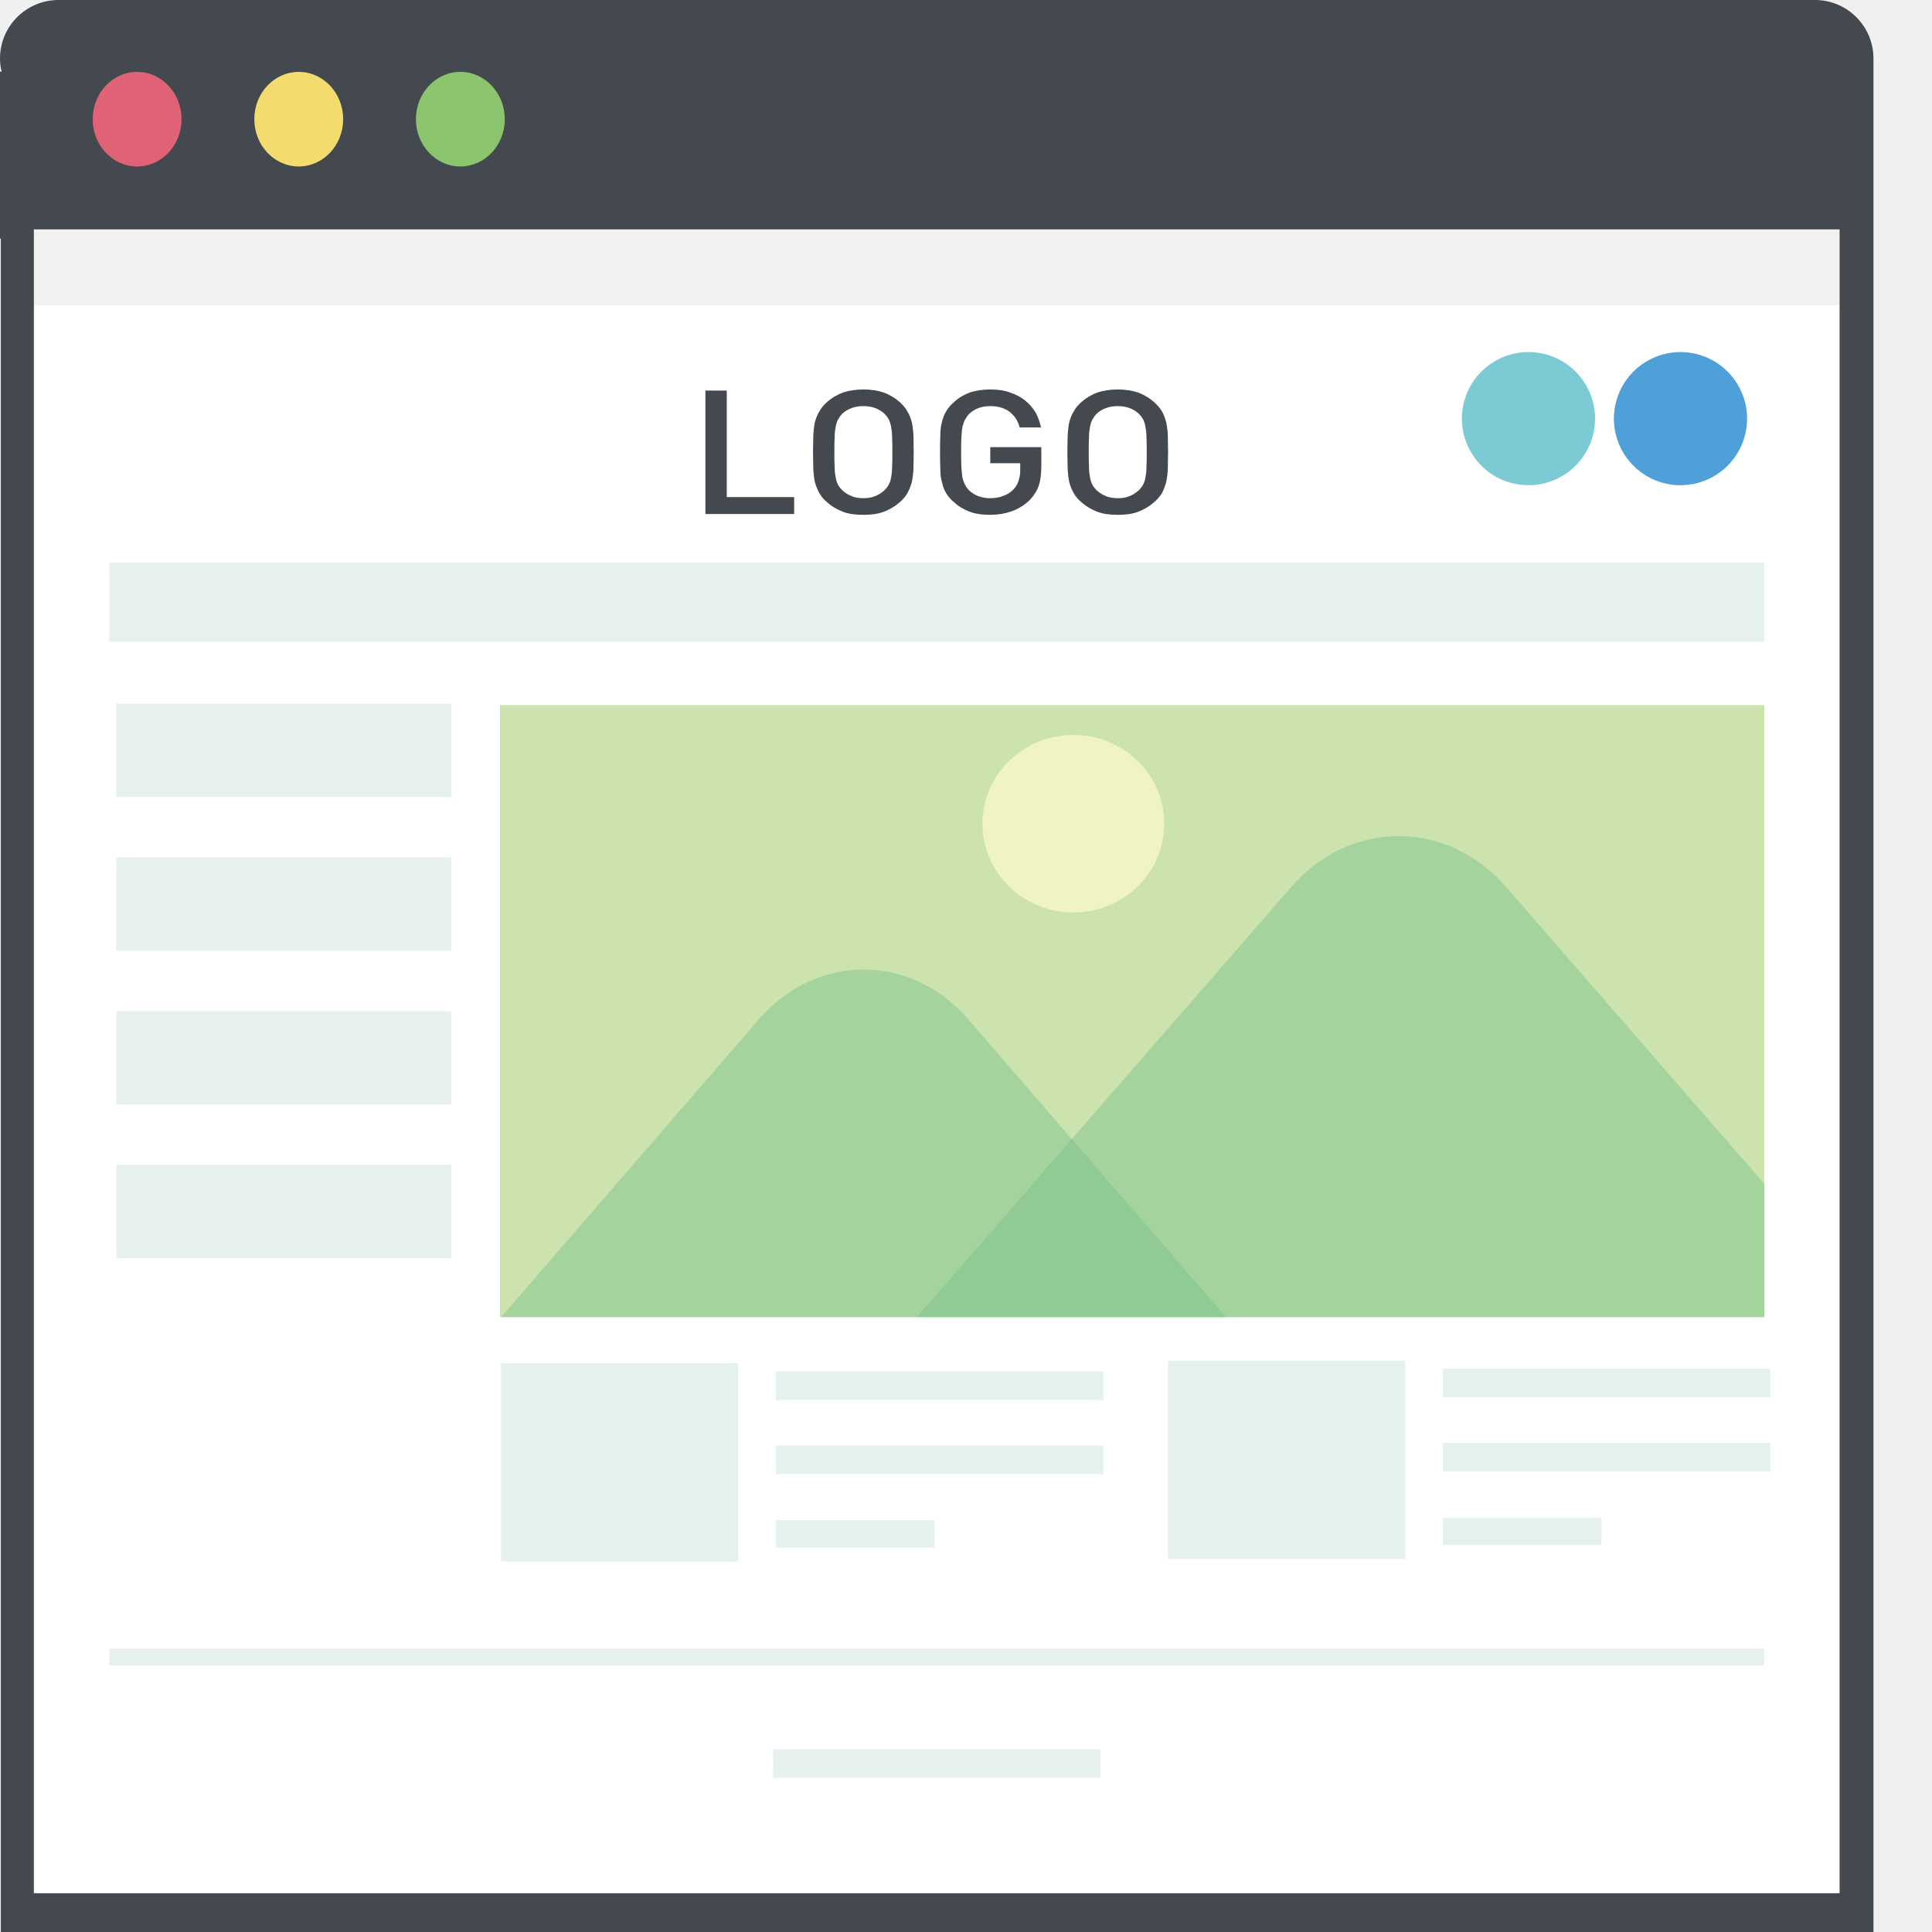
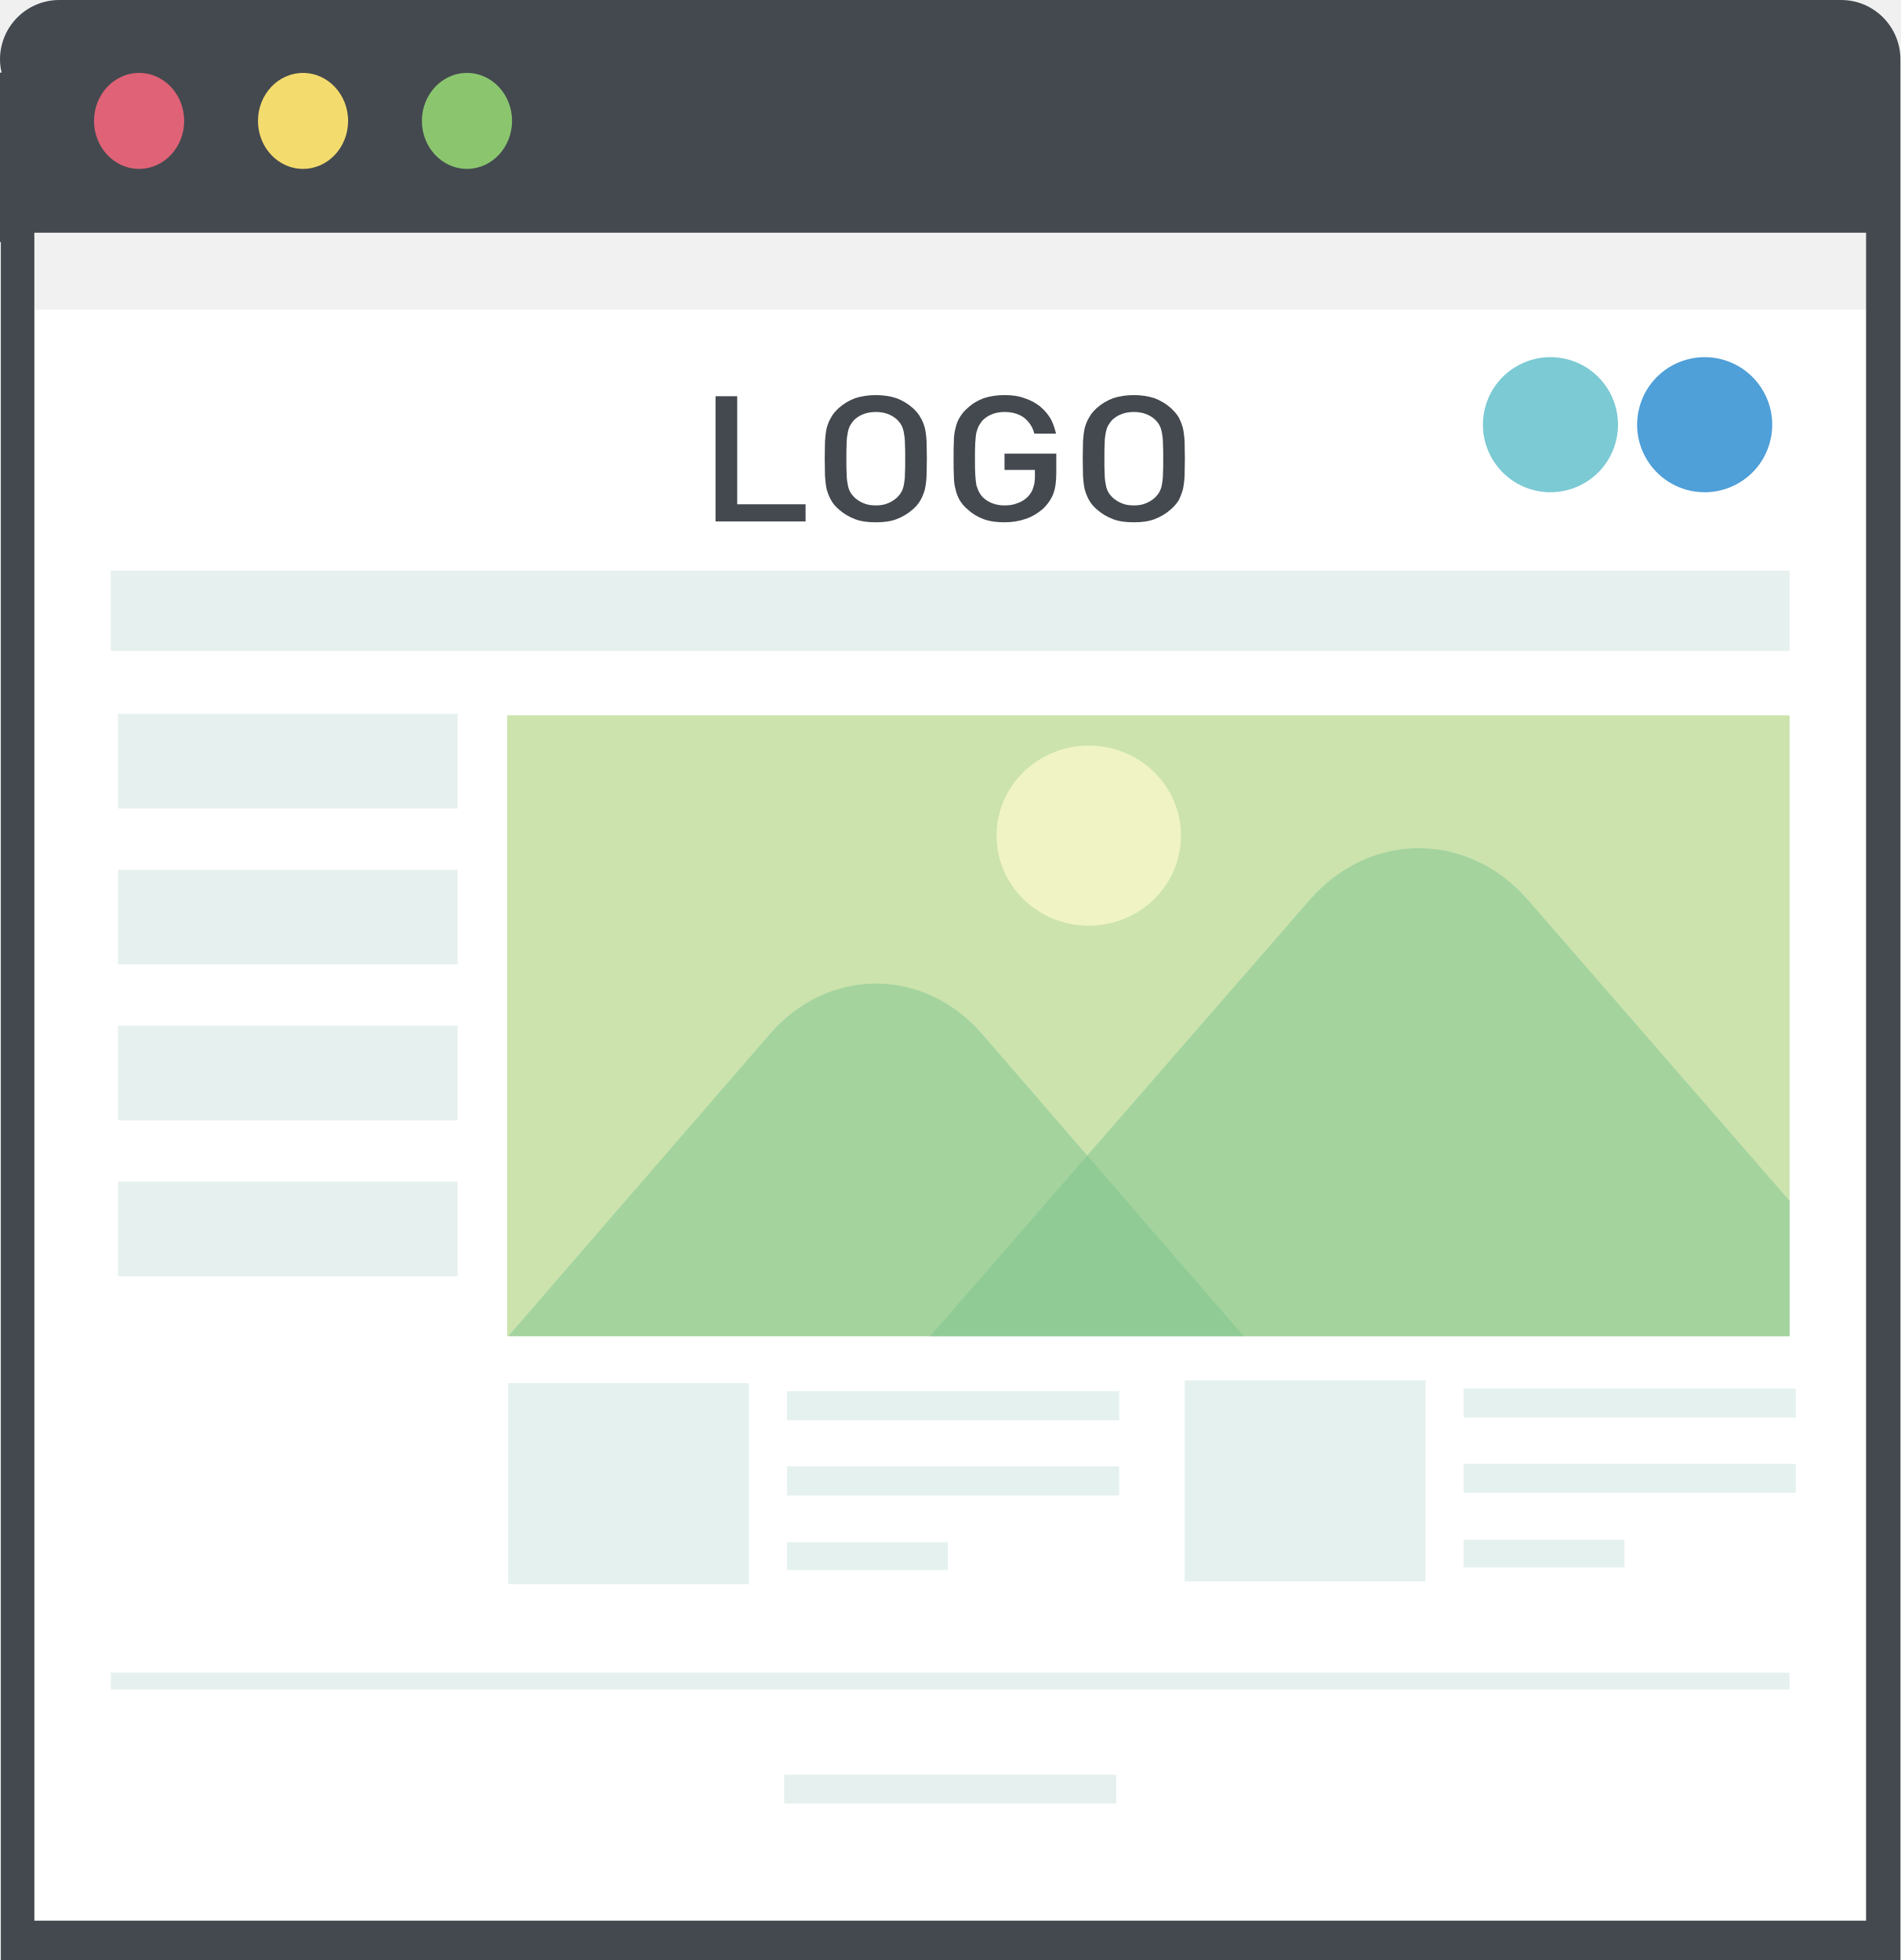
- <svg xmlns="http://www.w3.org/2000/svg" version="1.1" id="_x34_" viewBox="0 0 512 512" xml:space="preserve">
+ <svg xmlns="http://www.w3.org/2000/svg" version="1.1" id="_x34_" xml:space="preserve" viewBox="0 0 496.49 512">
  <g>
    <path style="fill:#44494F;" d="M496.488,15.512V512H0.221V63.22H0V18.966h0.441C0.147,17.862,0,16.687,0,15.512   C0,6.983,6.91,0,15.511,0h465.467C489.579,0,496.488,6.983,496.488,15.512z" />
    <rect x="8.977" y="60.792" style="fill:#FFFFFF;" width="478.535" height="440.929" />
    <rect x="8.977" y="60.792" style="opacity:0.06;fill:#0D0D0D;" width="478.535" height="20.134" />
    <g>
      <ellipse style="fill:#8BC66F;" cx="121.998" cy="31.584" rx="11.773" ry="12.532" />
      <ellipse style="fill:#F4DB6D;" cx="79.168" cy="31.584" rx="11.773" ry="12.532" />
      <ellipse style="fill:#E06276;" cx="36.339" cy="31.584" rx="11.773" ry="12.532" />
    </g>
    <g style="opacity:0.5;">
      <g>
        <rect x="132.793" y="361.304" style="fill:#CDE3DF;" width="62.849" height="52.475" />
        <g>
          <rect x="205.626" y="402.887" style="fill:#CDE3DF;" width="41.999" height="7.227" />
          <rect x="205.626" y="363.435" style="fill:#CDE3DF;" width="86.751" height="7.556" />
          <rect x="205.626" y="383.079" style="fill:#CDE3DF;" width="86.751" height="7.556" />
        </g>
      </g>
      <g>
        <rect x="132.793" y="361.304" style="opacity:0.5;fill:#C9E5E1;" width="62.849" height="52.475" />
        <g style="opacity:0.5;">
          <rect x="205.626" y="402.887" style="fill:#C9E5E1;" width="41.999" height="7.227" />
          <rect x="205.626" y="363.435" style="fill:#C9E5E1;" width="86.751" height="7.556" />
          <rect x="205.626" y="383.079" style="fill:#C9E5E1;" width="86.751" height="7.556" />
        </g>
      </g>
    </g>
    <rect x="204.869" y="463.572" style="opacity:0.5;fill:#CDE3DF;" width="86.751" height="7.556" />
    <g>
      <rect x="30.826" y="186.479" style="opacity:0.5;fill:#CDE3DF;" width="88.745" height="24.728" />
      <rect x="30.826" y="227.217" style="opacity:0.5;fill:#CDE3DF;" width="88.745" height="24.728" />
      <rect x="30.826" y="267.955" style="opacity:0.5;fill:#CDE3DF;" width="88.745" height="24.728" />
      <rect x="30.826" y="308.692" style="opacity:0.5;fill:#CDE3DF;" width="88.745" height="24.728" />
    </g>
    <rect x="28.947" y="149.097" style="opacity:0.5;fill:#CDE3DF;" width="438.595" height="20.958" />
    <rect x="28.947" y="436.925" style="opacity:0.5;fill:#CDE3DF;" width="438.595" height="4.418" />
    <g style="opacity:0.5;">
      <g>
        <rect x="309.54" y="360.62" style="fill:#CDE3DF;" width="62.849" height="52.475" />
        <g>
          <rect x="382.373" y="402.203" style="fill:#CDE3DF;" width="41.999" height="7.227" />
          <rect x="382.373" y="362.751" style="fill:#CDE3DF;" width="86.751" height="7.556" />
          <rect x="382.373" y="382.395" style="fill:#CDE3DF;" width="86.751" height="7.556" />
        </g>
      </g>
      <g>
        <rect x="309.54" y="360.62" style="opacity:0.5;fill:#C9E5E1;" width="62.849" height="52.475" />
        <g style="opacity:0.5;">
          <rect x="382.373" y="402.203" style="fill:#C9E5E1;" width="41.999" height="7.227" />
          <rect x="382.373" y="362.751" style="fill:#C9E5E1;" width="86.751" height="7.556" />
          <rect x="382.373" y="382.395" style="fill:#C9E5E1;" width="86.751" height="7.556" />
        </g>
      </g>
    </g>
    <path style="fill:#7BCAD4;" d="M422.251,106.938c-0.679-2.9-2.087-5.582-4.068-7.789c-1.982-2.21-4.54-3.945-7.53-4.941   c-0.308-0.103-0.621-0.2-0.938-0.286c-2.809-0.768-5.643-0.808-8.308-0.242c-3.152,0.67-6.064,2.191-8.408,4.381l13.008,13.14   l0.03,0.031h-0.001l-0.03-0.031l-0.023,0.084l0,0l0.023-0.084L393,98.061c-2.306,2.157-4.066,4.958-4.96,8.228   c-0.895,3.27-0.805,6.576,0.083,9.606c0.905,3.08,2.637,5.87,5.01,8.051c0.02,0.018,0.039,0.038,0.062,0.055   c1.992,1.816,4.432,3.204,7.212,3.965c0.317,0.086,0.635,0.162,0.952,0.231c3.08,0.664,6.167,0.47,8.996-0.422   c0.025-0.008,0.052-0.017,0.077-0.027c2.8-0.896,5.347-2.479,7.388-4.611l0,0l0,0l0,0l0,0c1.964-2.051,3.46-4.608,4.262-7.54   C422.885,112.664,422.898,109.703,422.251,106.938z" />
    <path style="fill:#4F9FD8;" d="M462.539,106.938c-0.679-2.9-2.087-5.582-4.068-7.789c-1.982-2.21-4.54-3.945-7.53-4.941   c-0.308-0.103-0.62-0.2-0.938-0.286c-2.809-0.768-5.643-0.808-8.308-0.242c-3.152,0.67-6.064,2.191-8.408,4.381l13.008,13.14   l0.03,0.031h-0.001l-0.03-0.031l-0.023,0.084l0,0l0.023-0.084l-13.008-13.14c-2.306,2.157-4.066,4.958-4.96,8.228   c-0.895,3.27-0.805,6.576,0.083,9.606c0.905,3.08,2.637,5.87,5.01,8.051c0.02,0.018,0.039,0.038,0.062,0.055   c1.992,1.816,4.432,3.204,7.212,3.965c0.317,0.086,0.635,0.162,0.953,0.231c3.08,0.664,6.167,0.47,8.996-0.422   c0.025-0.008,0.052-0.017,0.077-0.027c2.8-0.896,5.347-2.479,7.388-4.611l0,0l0,0l0,0l0,0c1.964-2.051,3.46-4.608,4.262-7.54   C463.173,112.664,463.186,109.703,462.539,106.938z" />
    <g>
      <path style="fill:#44494F;" d="M192.597,131.732v-28.229h-5.661v32.712h23.523v-4.483H192.597z" />
      <path style="fill:#44494F;" d="M242.069,115.264c-0.073-1.249-0.22-2.425-0.441-3.453c-0.294-1.03-0.661-1.985-1.176-2.794    c-0.441-0.881-1.176-1.691-2.059-2.5c-1.249-1.102-2.646-1.911-4.19-2.498c-1.544-0.515-3.381-0.809-5.366-0.809    c-2.058,0-3.896,0.294-5.44,0.809c-1.544,0.587-2.941,1.396-4.19,2.498c-0.882,0.809-1.617,1.619-2.058,2.5    c-0.515,0.809-0.882,1.764-1.176,2.794c-0.22,1.028-0.367,2.204-0.441,3.453c0,1.324-0.074,2.868-0.074,4.558    c0,1.691,0.074,3.234,0.074,4.559c0.074,1.249,0.221,2.425,0.441,3.455c0.294,1.028,0.662,1.983,1.176,2.866    c0.441,0.809,1.176,1.691,2.058,2.426c1.25,1.102,2.646,1.911,4.19,2.498c1.544,0.589,3.382,0.809,5.44,0.809    c1.985,0,3.823-0.221,5.366-0.809c1.544-0.587,2.941-1.396,4.19-2.498c0.882-0.736,1.618-1.617,2.059-2.426    c0.515-0.883,0.882-1.838,1.176-2.866c0.221-1.03,0.368-2.206,0.441-3.455c0-1.325,0.074-2.868,0.074-4.559    C242.143,118.132,242.069,116.588,242.069,115.264z M236.409,123.939c0,1.102-0.147,1.985-0.294,2.792    c-0.147,0.736-0.368,1.325-0.661,1.838c-0.294,0.515-0.662,0.956-1.103,1.396c-0.735,0.662-1.543,1.177-2.499,1.545    c-0.882,0.368-1.911,0.515-3.014,0.515c-1.176,0-2.205-0.147-3.087-0.515c-0.956-0.368-1.764-0.883-2.5-1.545    c-0.441-0.44-0.809-0.881-1.102-1.396c-0.294-0.513-0.515-1.102-0.662-1.911c-0.147-0.734-0.294-1.691-0.294-2.792    c-0.074-1.028-0.074-2.426-0.074-4.043c0-1.617,0-3.013,0.074-4.117c0-1.102,0.147-1.985,0.294-2.719    c0.147-0.809,0.368-1.398,0.662-1.911c0.294-0.515,0.661-1.03,1.102-1.472c1.47-1.323,3.308-1.983,5.587-1.983    c2.205,0,4.043,0.66,5.513,1.983c0.441,0.441,0.809,0.883,1.103,1.398c0.294,0.515,0.515,1.175,0.661,1.911    c0.147,0.808,0.294,1.691,0.294,2.793c0.074,1.104,0.074,2.5,0.074,4.117C236.483,121.439,236.483,122.837,236.409,123.939z" />
      <path style="fill:#44494F;" d="M262.432,118.499v4.262h7.939v1.766c0,1.102-0.147,2.057-0.441,2.866    c-0.221,0.881-0.735,1.617-1.397,2.353c-0.735,0.734-1.618,1.323-2.72,1.691c-1.029,0.441-2.206,0.589-3.382,0.589    c-2.205,0-4.043-0.662-5.513-1.985c-0.441-0.441-0.809-0.883-1.103-1.472c-0.294-0.513-0.514-1.102-0.735-1.838    c-0.147-0.808-0.22-1.691-0.294-2.792c-0.074-1.102-0.074-2.5-0.074-4.117c0-1.617,0-3.013,0.074-4.117    c0.074-1.102,0.147-1.985,0.294-2.719c0.221-0.809,0.441-1.398,0.735-1.911c0.294-0.515,0.662-1.03,1.103-1.472    c1.47-1.323,3.308-1.983,5.513-1.983c2.059,0,3.749,0.515,5.072,1.47c1.323,1.028,2.279,2.426,2.72,4.189h5.66    c-0.294-1.323-0.735-2.645-1.397-3.895c-0.735-1.177-1.617-2.279-2.793-3.234c-1.103-0.883-2.426-1.619-4.043-2.132    c-1.544-0.589-3.308-0.809-5.219-0.809c-2.058,0-3.823,0.294-5.44,0.809c-1.544,0.587-2.941,1.396-4.117,2.498    c-0.956,0.809-1.617,1.619-2.132,2.5c-0.514,0.809-0.882,1.764-1.102,2.794c-0.294,1.028-0.441,2.204-0.441,3.453    c-0.074,1.324-0.074,2.868-0.074,4.558c0,1.691,0,3.234,0.074,4.559c0,1.249,0.147,2.425,0.441,3.455    c0.22,1.028,0.588,1.983,1.102,2.866c0.515,0.809,1.176,1.691,2.132,2.426c1.176,1.102,2.573,1.911,4.117,2.498    c1.617,0.589,3.382,0.809,5.44,0.809c1.985,0,3.823-0.294,5.513-0.881c1.764-0.589,3.308-1.545,4.705-2.794    c1.176-1.176,2.058-2.5,2.573-3.896c0.515-1.396,0.735-3.234,0.735-5.366v-4.998H262.432z" />
      <path style="fill:#44494F;" d="M309.478,115.264c-0.073-1.249-0.221-2.425-0.441-3.453c-0.294-1.03-0.662-1.985-1.103-2.794    c-0.515-0.881-1.25-1.691-2.132-2.5c-1.25-1.102-2.647-1.911-4.19-2.498c-1.544-0.515-3.382-0.809-5.367-0.809    c-2.058,0-3.896,0.294-5.44,0.809c-1.543,0.587-2.94,1.396-4.19,2.498c-0.882,0.809-1.617,1.619-2.058,2.5    c-0.515,0.809-0.882,1.764-1.176,2.794c-0.22,1.028-0.367,2.204-0.441,3.453c0,1.324-0.073,2.868-0.073,4.558    c0,1.691,0.073,3.234,0.073,4.559c0.074,1.249,0.221,2.425,0.441,3.455c0.294,1.028,0.662,1.983,1.176,2.866    c0.441,0.809,1.176,1.691,2.058,2.426c1.25,1.102,2.647,1.911,4.19,2.498c1.544,0.589,3.382,0.809,5.44,0.809    c1.985,0,3.823-0.221,5.367-0.809c1.543-0.587,2.94-1.396,4.19-2.498c0.882-0.736,1.617-1.617,2.132-2.426    c0.441-0.883,0.809-1.838,1.103-2.866c0.22-1.03,0.368-2.206,0.441-3.455c0-1.325,0.073-2.868,0.073-4.559    C309.552,118.132,309.478,116.588,309.478,115.264z M303.818,123.939c0,1.102-0.147,1.985-0.294,2.792    c-0.147,0.736-0.368,1.325-0.662,1.838c-0.294,0.515-0.662,0.956-1.103,1.396c-0.735,0.662-1.543,1.177-2.499,1.545    c-0.882,0.368-1.911,0.515-3.014,0.515c-1.176,0-2.205-0.147-3.087-0.515c-0.956-0.368-1.764-0.883-2.499-1.545    c-0.441-0.44-0.809-0.881-1.103-1.396c-0.294-0.513-0.515-1.102-0.662-1.911c-0.147-0.734-0.294-1.691-0.294-2.792    c-0.074-1.028-0.074-2.426-0.074-4.043c0-1.617,0-3.013,0.074-4.117c0-1.102,0.147-1.985,0.294-2.719    c0.147-0.809,0.368-1.398,0.662-1.911c0.294-0.515,0.662-1.03,1.103-1.472c1.47-1.323,3.308-1.983,5.586-1.983    c2.206,0,4.044,0.66,5.513,1.983c0.441,0.441,0.809,0.883,1.103,1.398c0.294,0.515,0.515,1.175,0.662,1.911    c0.147,0.808,0.294,1.691,0.294,2.793c0.074,1.104,0.074,2.5,0.074,4.117C303.892,121.439,303.892,122.837,303.818,123.939z" />
    </g>
    <g>
      <rect x="132.492" y="186.855" style="fill:#CCE3AE;" width="335.05" height="162.198" />
      <ellipse style="opacity:0.8;fill:#F9F8C9;" cx="284.444" cy="218.287" rx="24.088" ry="23.52" />
      <g style="opacity:0.5;">
        <path style="fill:#7BC48E;" d="M324.926,349.054H132.793l68.302-78.896c15.254-17.637,40.275-17.637,55.529,0l25.924,29.985     L324.926,349.054z" />
      </g>
      <g style="opacity:0.5;">
        <path style="fill:#7BC48E;" d="M467.542,313.711v35.343H243l42.534-48.911l56.577-64.989c15.671-18.112,41.449-18.112,57.119,0     L467.542,313.711z" />
      </g>
    </g>
  </g>
</svg>
